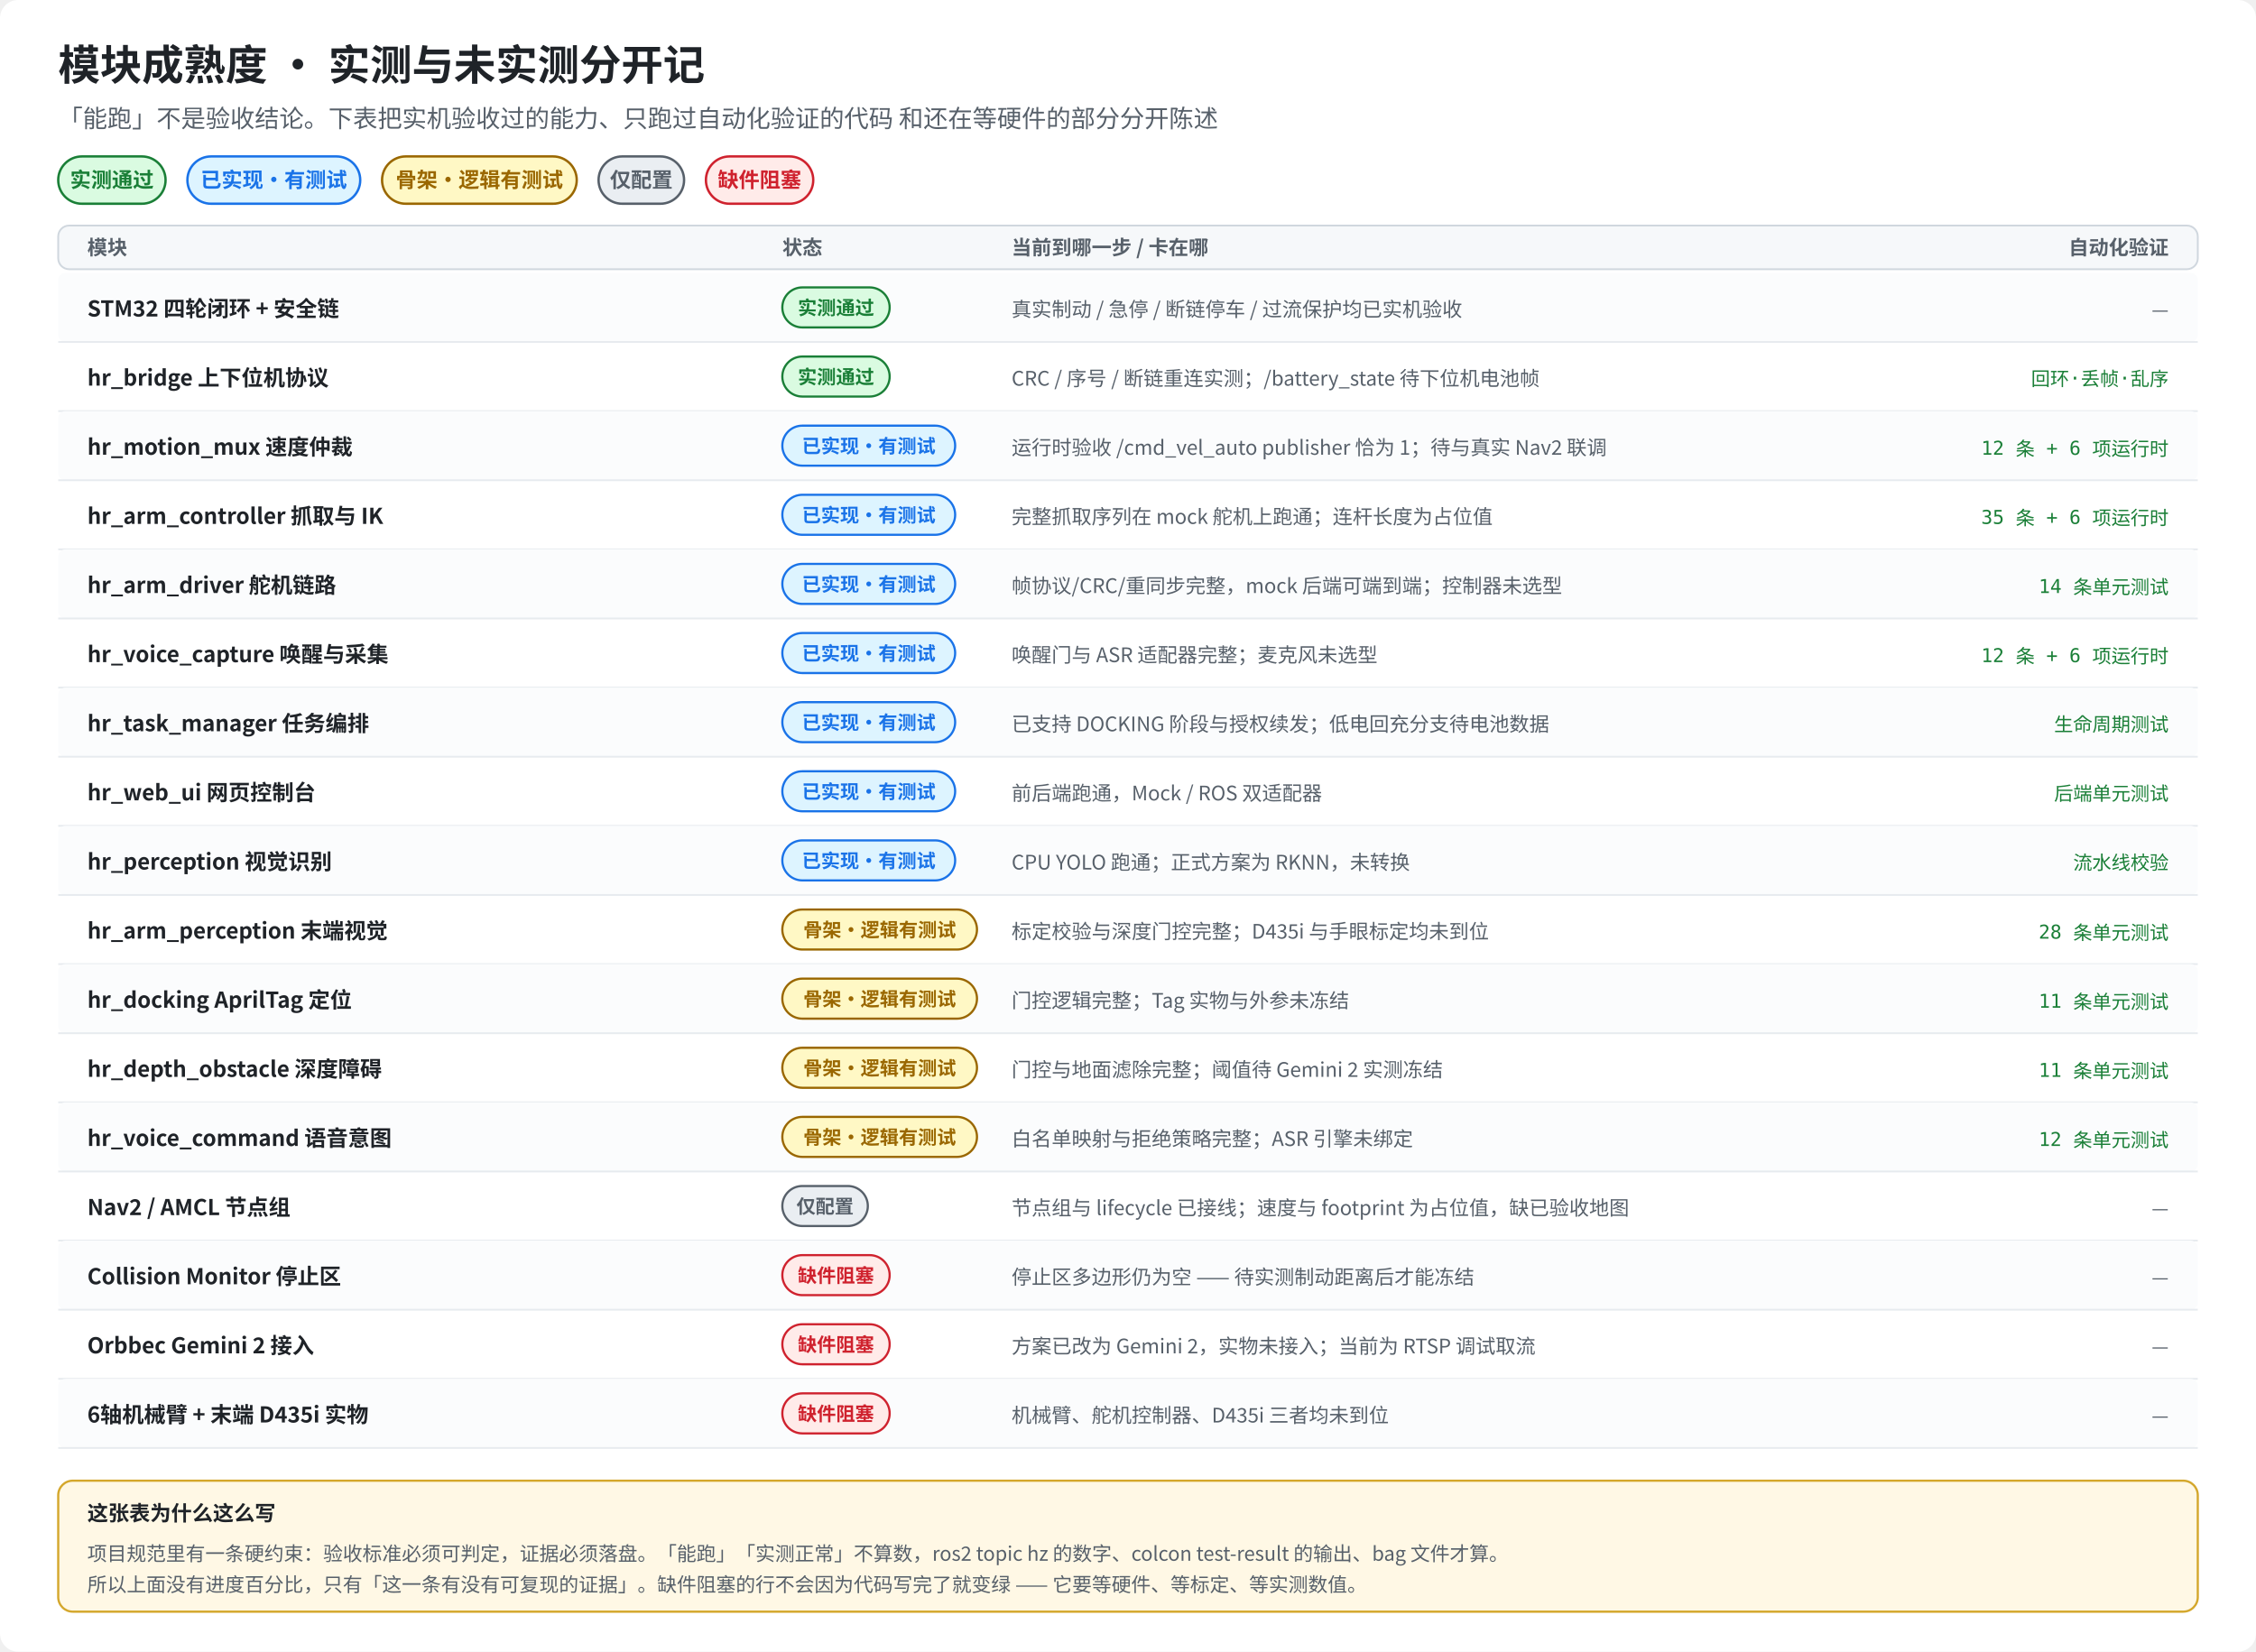
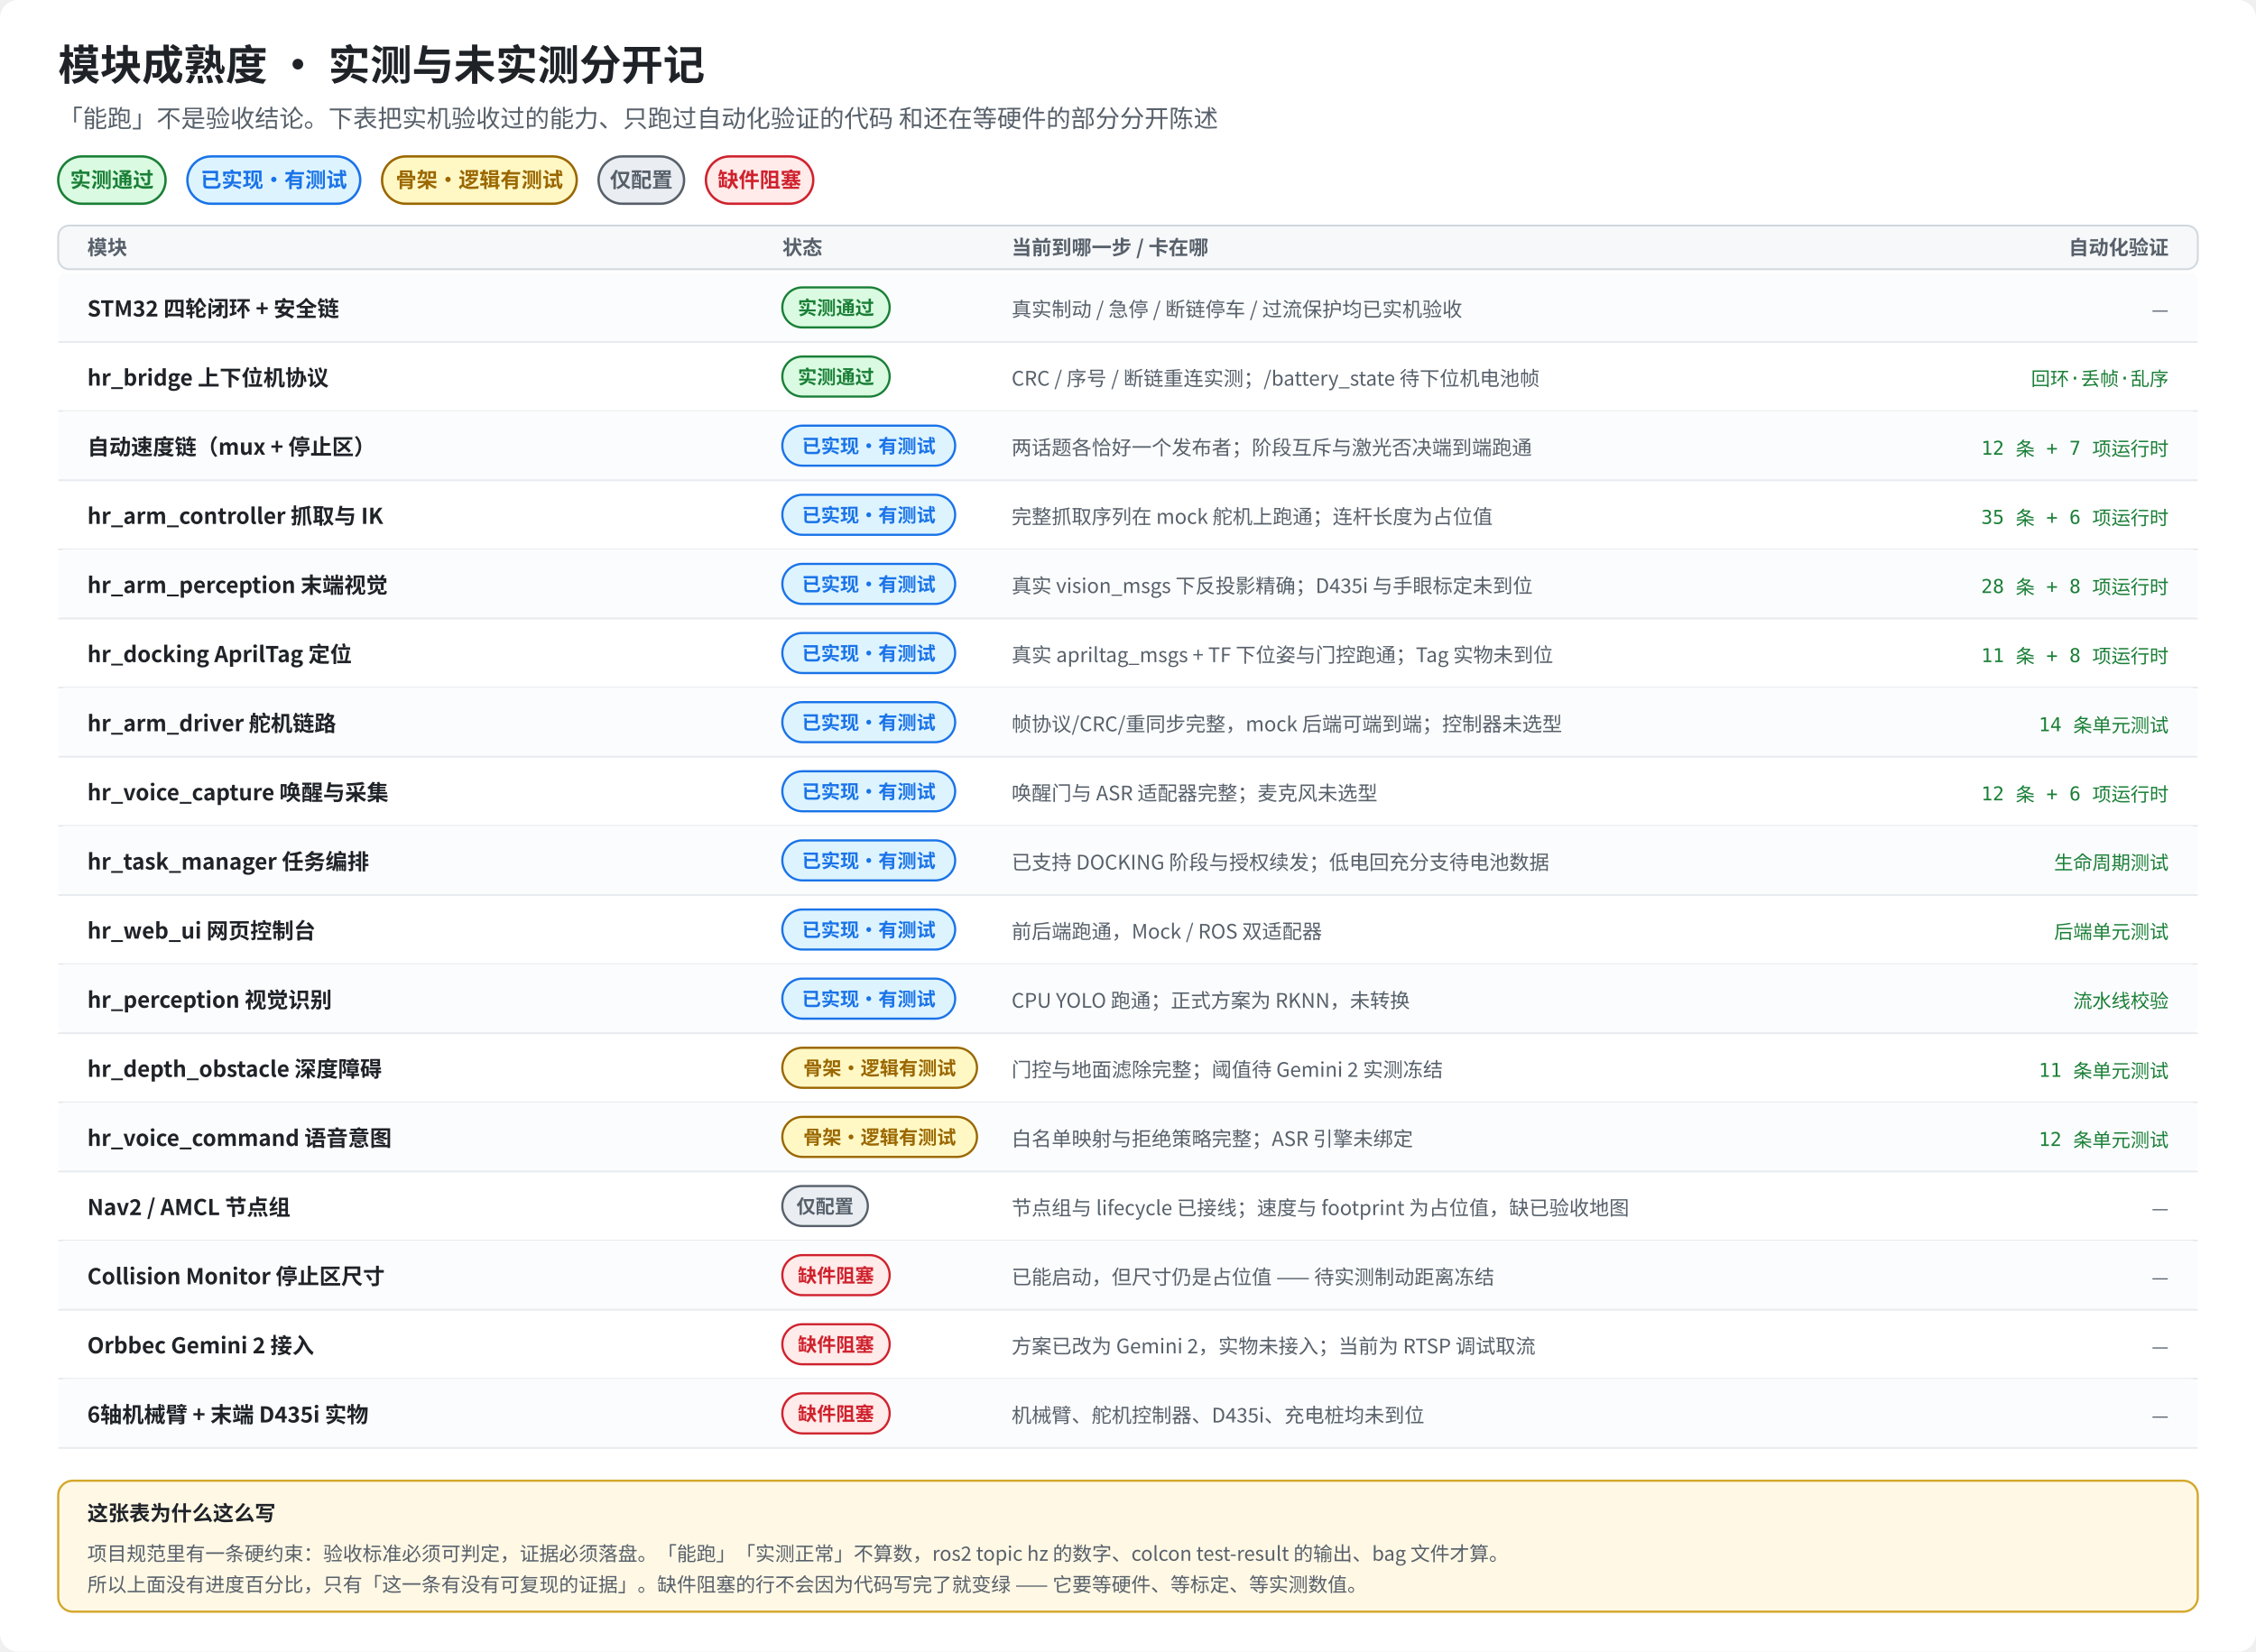
<svg xmlns="http://www.w3.org/2000/svg" viewBox="0 0 1240 908" width="1240" height="908" font-family="-apple-system, BlinkMacSystemFont, 'Segoe UI', 'Noto Sans CJK SC', 'Source Han Sans SC', 'Microsoft YaHei', Helvetica, Arial, sans-serif" role="img">
  <rect width="1240" height="908" rx="10" fill="#ffffff" />
  <text x="32" y="44" font-size="23" font-weight="700" fill="#1f2328">模块成熟度 · 实测与未实测分开记</text>
  <text x="32" y="70" font-size="13.5" fill="#57606a">「能跑」不是验收结论。下表把实机验收过的能力、只跑过自动化验证的代码 和还在等硬件的部分分开陈述</text>
  <rect x="32" y="86" width="59" height="26" rx="13" fill="#dafbe1" stroke="#1a7f37" stroke-width="1.3" />
  <text x="61.5" y="103.0" font-size="11.5" font-weight="700" text-anchor="middle" fill="#1a7f37">实测通过</text>
  <rect x="103" y="86" width="95" height="26" rx="13" fill="#ddf4ff" stroke="#1a73e8" stroke-width="1.3" />
  <text x="150.5" y="103.0" font-size="11.5" font-weight="700" text-anchor="middle" fill="#1a73e8">已实现·有测试</text>
  <rect x="210" y="86" width="107" height="26" rx="13" fill="#fff8c5" stroke="#9a6700" stroke-width="1.3" />
  <text x="263.5" y="103.0" font-size="11.5" font-weight="700" text-anchor="middle" fill="#9a6700">骨架·逻辑有测试</text>
  <rect x="329" y="86" width="47" height="26" rx="13" fill="#eaeef2" stroke="#57606a" stroke-width="1.3" />
  <text x="352.5" y="103.0" font-size="11.5" font-weight="700" text-anchor="middle" fill="#57606a">仅配置</text>
  <rect x="388" y="86" width="59" height="26" rx="13" fill="#ffebe9" stroke="#cf222e" stroke-width="1.3" />
  <text x="417.5" y="103.0" font-size="11.5" font-weight="700" text-anchor="middle" fill="#cf222e">缺件阻塞</text>
  <rect x="32" y="124" width="1176" height="24" rx="6" fill="#f6f8fa" stroke="#d0d7de" stroke-width="1" />
  <text x="48" y="140.0" font-size="11" font-weight="700" text-anchor="start" fill="#57606a">模块</text>
  <text x="430" y="140.0" font-size="11" font-weight="700" text-anchor="start" fill="#57606a">状态</text>
  <text x="556" y="140.0" font-size="11" font-weight="700" text-anchor="start" fill="#57606a">当前到哪一步 / 卡在哪</text>
  <text x="1192" y="140.0" font-size="11" font-weight="700" text-anchor="end" fill="#57606a">自动化验证</text>
  <rect x="32" y="150" width="1176" height="38" rx="4" fill="#fbfcfd" stroke="#fbfcfd" stroke-width="0" />
  <text x="48" y="174.0" font-size="12" font-weight="600" text-anchor="start" fill="#1f2328">STM32 四轮闭环 + 安全链</text>
  <rect x="430" y="158" width="59" height="22" rx="11" fill="#dafbe1" stroke="#1a7f37" stroke-width="1.2" />
  <text x="459.5" y="173.0" font-size="10.5" font-weight="700" text-anchor="middle" fill="#1a7f37">实测通过</text>
  <text x="556" y="174.0" font-size="11" font-weight="400" text-anchor="start" fill="#57606a">真实制动 / 急停 / 断链停车 / 过流保护均已实机验收</text>
  <text x="1192" y="174.0" font-size="10.5" font-weight="400" text-anchor="end" fill="#57606a">—</text>
  <line x1="32" y1="188" x2="1208" y2="188" stroke="#e7ebef" stroke-width="1" />
  <text x="48" y="212.0" font-size="12" font-weight="600" text-anchor="start" fill="#1f2328">hr_bridge 上下位机协议</text>
  <rect x="430" y="196" width="59" height="22" rx="11" fill="#dafbe1" stroke="#1a7f37" stroke-width="1.2" />
  <text x="459.5" y="211.0" font-size="10.5" font-weight="700" text-anchor="middle" fill="#1a7f37">实测通过</text>
  <text x="556" y="212.0" font-size="11" font-weight="400" text-anchor="start" fill="#57606a">CRC / 序号 / 断链重连实测；/battery_state 待下位机电池帧</text>
  <text x="1192" y="212.0" font-size="10.5" font-weight="400" text-anchor="end" fill="#1a7f37" font-family="ui-monospace, SFMono-Regular, 'SF Mono', Menlo, Consolas, monospace">回环·丢帧·乱序</text>
  <line x1="32" y1="226" x2="1208" y2="226" stroke="#e7ebef" stroke-width="1" />
  <rect x="32" y="226" width="1176" height="38" rx="4" fill="#fbfcfd" stroke="#fbfcfd" stroke-width="0" />
-   <text x="48" y="250.0" font-size="12" font-weight="600" text-anchor="start" fill="#1f2328">hr_motion_mux 速度仲裁</text>
+   <text x="48" y="250.0" font-size="12" font-weight="600" text-anchor="start" fill="#1f2328">自动速度链（mux + 停止区）</text>
  <rect x="430" y="234" width="95" height="22" rx="11" fill="#ddf4ff" stroke="#1a73e8" stroke-width="1.2" />
  <text x="477.5" y="249.0" font-size="10.5" font-weight="700" text-anchor="middle" fill="#1a73e8">已实现·有测试</text>
-   <text x="556" y="250.0" font-size="11" font-weight="400" text-anchor="start" fill="#57606a">运行时验收 /cmd_vel_auto publisher 恰为 1；待与真实 Nav2 联调</text>
-   <text x="1192" y="250.0" font-size="10.5" font-weight="400" text-anchor="end" fill="#1a7f37" font-family="ui-monospace, SFMono-Regular, 'SF Mono', Menlo, Consolas, monospace">12 条 + 6 项运行时</text>
+   <text x="556" y="250.0" font-size="11" font-weight="400" text-anchor="start" fill="#57606a">两话题各恰好一个发布者；阶段互斥与激光否决端到端跑通</text>
+   <text x="1192" y="250.0" font-size="10.5" font-weight="400" text-anchor="end" fill="#1a7f37" font-family="ui-monospace, SFMono-Regular, 'SF Mono', Menlo, Consolas, monospace">12 条 + 7 项运行时</text>
  <line x1="32" y1="264" x2="1208" y2="264" stroke="#e7ebef" stroke-width="1" />
  <text x="48" y="288.0" font-size="12" font-weight="600" text-anchor="start" fill="#1f2328">hr_arm_controller 抓取与 IK</text>
  <rect x="430" y="272" width="95" height="22" rx="11" fill="#ddf4ff" stroke="#1a73e8" stroke-width="1.2" />
  <text x="477.5" y="287.0" font-size="10.5" font-weight="700" text-anchor="middle" fill="#1a73e8">已实现·有测试</text>
  <text x="556" y="288.0" font-size="11" font-weight="400" text-anchor="start" fill="#57606a">完整抓取序列在 mock 舵机上跑通；连杆长度为占位值</text>
  <text x="1192" y="288.0" font-size="10.5" font-weight="400" text-anchor="end" fill="#1a7f37" font-family="ui-monospace, SFMono-Regular, 'SF Mono', Menlo, Consolas, monospace">35 条 + 6 项运行时</text>
  <line x1="32" y1="302" x2="1208" y2="302" stroke="#e7ebef" stroke-width="1" />
  <rect x="32" y="302" width="1176" height="38" rx="4" fill="#fbfcfd" stroke="#fbfcfd" stroke-width="0" />
-   <text x="48" y="326.0" font-size="12" font-weight="600" text-anchor="start" fill="#1f2328">hr_arm_driver 舵机链路</text>
+   <text x="48" y="326.0" font-size="12" font-weight="600" text-anchor="start" fill="#1f2328">hr_arm_perception 末端视觉</text>
  <rect x="430" y="310" width="95" height="22" rx="11" fill="#ddf4ff" stroke="#1a73e8" stroke-width="1.2" />
  <text x="477.5" y="325.0" font-size="10.5" font-weight="700" text-anchor="middle" fill="#1a73e8">已实现·有测试</text>
-   <text x="556" y="326.0" font-size="11" font-weight="400" text-anchor="start" fill="#57606a">帧协议/CRC/重同步完整，mock 后端可端到端；控制器未选型</text>
-   <text x="1192" y="326.0" font-size="10.5" font-weight="400" text-anchor="end" fill="#1a7f37" font-family="ui-monospace, SFMono-Regular, 'SF Mono', Menlo, Consolas, monospace">14 条单元测试</text>
+   <text x="556" y="326.0" font-size="11" font-weight="400" text-anchor="start" fill="#57606a">真实 vision_msgs 下反投影精确；D435i 与手眼标定未到位</text>
+   <text x="1192" y="326.0" font-size="10.5" font-weight="400" text-anchor="end" fill="#1a7f37" font-family="ui-monospace, SFMono-Regular, 'SF Mono', Menlo, Consolas, monospace">28 条 + 8 项运行时</text>
  <line x1="32" y1="340" x2="1208" y2="340" stroke="#e7ebef" stroke-width="1" />
-   <text x="48" y="364.0" font-size="12" font-weight="600" text-anchor="start" fill="#1f2328">hr_voice_capture 唤醒与采集</text>
+   <text x="48" y="364.0" font-size="12" font-weight="600" text-anchor="start" fill="#1f2328">hr_docking AprilTag 定位</text>
  <rect x="430" y="348" width="95" height="22" rx="11" fill="#ddf4ff" stroke="#1a73e8" stroke-width="1.2" />
  <text x="477.5" y="363.0" font-size="10.5" font-weight="700" text-anchor="middle" fill="#1a73e8">已实现·有测试</text>
-   <text x="556" y="364.0" font-size="11" font-weight="400" text-anchor="start" fill="#57606a">唤醒门与 ASR 适配器完整；麦克风未选型</text>
-   <text x="1192" y="364.0" font-size="10.5" font-weight="400" text-anchor="end" fill="#1a7f37" font-family="ui-monospace, SFMono-Regular, 'SF Mono', Menlo, Consolas, monospace">12 条 + 6 项运行时</text>
+   <text x="556" y="364.0" font-size="11" font-weight="400" text-anchor="start" fill="#57606a">真实 apriltag_msgs + TF 下位姿与门控跑通；Tag 实物未到位</text>
+   <text x="1192" y="364.0" font-size="10.5" font-weight="400" text-anchor="end" fill="#1a7f37" font-family="ui-monospace, SFMono-Regular, 'SF Mono', Menlo, Consolas, monospace">11 条 + 8 项运行时</text>
  <line x1="32" y1="378" x2="1208" y2="378" stroke="#e7ebef" stroke-width="1" />
  <rect x="32" y="378" width="1176" height="38" rx="4" fill="#fbfcfd" stroke="#fbfcfd" stroke-width="0" />
-   <text x="48" y="402.0" font-size="12" font-weight="600" text-anchor="start" fill="#1f2328">hr_task_manager 任务编排</text>
+   <text x="48" y="402.0" font-size="12" font-weight="600" text-anchor="start" fill="#1f2328">hr_arm_driver 舵机链路</text>
  <rect x="430" y="386" width="95" height="22" rx="11" fill="#ddf4ff" stroke="#1a73e8" stroke-width="1.2" />
  <text x="477.5" y="401.0" font-size="10.5" font-weight="700" text-anchor="middle" fill="#1a73e8">已实现·有测试</text>
-   <text x="556" y="402.0" font-size="11" font-weight="400" text-anchor="start" fill="#57606a">已支持 DOCKING 阶段与授权续发；低电回充分支待电池数据</text>
-   <text x="1192" y="402.0" font-size="10.5" font-weight="400" text-anchor="end" fill="#1a7f37" font-family="ui-monospace, SFMono-Regular, 'SF Mono', Menlo, Consolas, monospace">生命周期测试</text>
+   <text x="556" y="402.0" font-size="11" font-weight="400" text-anchor="start" fill="#57606a">帧协议/CRC/重同步完整，mock 后端可端到端；控制器未选型</text>
+   <text x="1192" y="402.0" font-size="10.5" font-weight="400" text-anchor="end" fill="#1a7f37" font-family="ui-monospace, SFMono-Regular, 'SF Mono', Menlo, Consolas, monospace">14 条单元测试</text>
  <line x1="32" y1="416" x2="1208" y2="416" stroke="#e7ebef" stroke-width="1" />
-   <text x="48" y="440.0" font-size="12" font-weight="600" text-anchor="start" fill="#1f2328">hr_web_ui 网页控制台</text>
+   <text x="48" y="440.0" font-size="12" font-weight="600" text-anchor="start" fill="#1f2328">hr_voice_capture 唤醒与采集</text>
  <rect x="430" y="424" width="95" height="22" rx="11" fill="#ddf4ff" stroke="#1a73e8" stroke-width="1.2" />
  <text x="477.5" y="439.0" font-size="10.5" font-weight="700" text-anchor="middle" fill="#1a73e8">已实现·有测试</text>
-   <text x="556" y="440.0" font-size="11" font-weight="400" text-anchor="start" fill="#57606a">前后端跑通，Mock / ROS 双适配器</text>
-   <text x="1192" y="440.0" font-size="10.5" font-weight="400" text-anchor="end" fill="#1a7f37" font-family="ui-monospace, SFMono-Regular, 'SF Mono', Menlo, Consolas, monospace">后端单元测试</text>
+   <text x="556" y="440.0" font-size="11" font-weight="400" text-anchor="start" fill="#57606a">唤醒门与 ASR 适配器完整；麦克风未选型</text>
+   <text x="1192" y="440.0" font-size="10.5" font-weight="400" text-anchor="end" fill="#1a7f37" font-family="ui-monospace, SFMono-Regular, 'SF Mono', Menlo, Consolas, monospace">12 条 + 6 项运行时</text>
  <line x1="32" y1="454" x2="1208" y2="454" stroke="#e7ebef" stroke-width="1" />
  <rect x="32" y="454" width="1176" height="38" rx="4" fill="#fbfcfd" stroke="#fbfcfd" stroke-width="0" />
-   <text x="48" y="478.0" font-size="12" font-weight="600" text-anchor="start" fill="#1f2328">hr_perception 视觉识别</text>
+   <text x="48" y="478.0" font-size="12" font-weight="600" text-anchor="start" fill="#1f2328">hr_task_manager 任务编排</text>
  <rect x="430" y="462" width="95" height="22" rx="11" fill="#ddf4ff" stroke="#1a73e8" stroke-width="1.2" />
  <text x="477.5" y="477.0" font-size="10.5" font-weight="700" text-anchor="middle" fill="#1a73e8">已实现·有测试</text>
-   <text x="556" y="478.0" font-size="11" font-weight="400" text-anchor="start" fill="#57606a">CPU YOLO 跑通；正式方案为 RKNN，未转换</text>
-   <text x="1192" y="478.0" font-size="10.5" font-weight="400" text-anchor="end" fill="#1a7f37" font-family="ui-monospace, SFMono-Regular, 'SF Mono', Menlo, Consolas, monospace">流水线校验</text>
+   <text x="556" y="478.0" font-size="11" font-weight="400" text-anchor="start" fill="#57606a">已支持 DOCKING 阶段与授权续发；低电回充分支待电池数据</text>
+   <text x="1192" y="478.0" font-size="10.5" font-weight="400" text-anchor="end" fill="#1a7f37" font-family="ui-monospace, SFMono-Regular, 'SF Mono', Menlo, Consolas, monospace">生命周期测试</text>
  <line x1="32" y1="492" x2="1208" y2="492" stroke="#e7ebef" stroke-width="1" />
-   <text x="48" y="516.0" font-size="12" font-weight="600" text-anchor="start" fill="#1f2328">hr_arm_perception 末端视觉</text>
-   <rect x="430" y="500" width="107" height="22" rx="11" fill="#fff8c5" stroke="#9a6700" stroke-width="1.2" />
-   <text x="483.5" y="515.0" font-size="10.5" font-weight="700" text-anchor="middle" fill="#9a6700">骨架·逻辑有测试</text>
-   <text x="556" y="516.0" font-size="11" font-weight="400" text-anchor="start" fill="#57606a">标定校验与深度门控完整；D435i 与手眼标定均未到位</text>
-   <text x="1192" y="516.0" font-size="10.5" font-weight="400" text-anchor="end" fill="#1a7f37" font-family="ui-monospace, SFMono-Regular, 'SF Mono', Menlo, Consolas, monospace">28 条单元测试</text>
+   <text x="48" y="516.0" font-size="12" font-weight="600" text-anchor="start" fill="#1f2328">hr_web_ui 网页控制台</text>
+   <rect x="430" y="500" width="95" height="22" rx="11" fill="#ddf4ff" stroke="#1a73e8" stroke-width="1.2" />
+   <text x="477.5" y="515.0" font-size="10.5" font-weight="700" text-anchor="middle" fill="#1a73e8">已实现·有测试</text>
+   <text x="556" y="516.0" font-size="11" font-weight="400" text-anchor="start" fill="#57606a">前后端跑通，Mock / ROS 双适配器</text>
+   <text x="1192" y="516.0" font-size="10.5" font-weight="400" text-anchor="end" fill="#1a7f37" font-family="ui-monospace, SFMono-Regular, 'SF Mono', Menlo, Consolas, monospace">后端单元测试</text>
  <line x1="32" y1="530" x2="1208" y2="530" stroke="#e7ebef" stroke-width="1" />
  <rect x="32" y="530" width="1176" height="38" rx="4" fill="#fbfcfd" stroke="#fbfcfd" stroke-width="0" />
-   <text x="48" y="554.0" font-size="12" font-weight="600" text-anchor="start" fill="#1f2328">hr_docking AprilTag 定位</text>
-   <rect x="430" y="538" width="107" height="22" rx="11" fill="#fff8c5" stroke="#9a6700" stroke-width="1.2" />
-   <text x="483.5" y="553.0" font-size="10.5" font-weight="700" text-anchor="middle" fill="#9a6700">骨架·逻辑有测试</text>
-   <text x="556" y="554.0" font-size="11" font-weight="400" text-anchor="start" fill="#57606a">门控逻辑完整；Tag 实物与外参未冻结</text>
-   <text x="1192" y="554.0" font-size="10.5" font-weight="400" text-anchor="end" fill="#1a7f37" font-family="ui-monospace, SFMono-Regular, 'SF Mono', Menlo, Consolas, monospace">11 条单元测试</text>
+   <text x="48" y="554.0" font-size="12" font-weight="600" text-anchor="start" fill="#1f2328">hr_perception 视觉识别</text>
+   <rect x="430" y="538" width="95" height="22" rx="11" fill="#ddf4ff" stroke="#1a73e8" stroke-width="1.2" />
+   <text x="477.5" y="553.0" font-size="10.5" font-weight="700" text-anchor="middle" fill="#1a73e8">已实现·有测试</text>
+   <text x="556" y="554.0" font-size="11" font-weight="400" text-anchor="start" fill="#57606a">CPU YOLO 跑通；正式方案为 RKNN，未转换</text>
+   <text x="1192" y="554.0" font-size="10.5" font-weight="400" text-anchor="end" fill="#1a7f37" font-family="ui-monospace, SFMono-Regular, 'SF Mono', Menlo, Consolas, monospace">流水线校验</text>
  <line x1="32" y1="568" x2="1208" y2="568" stroke="#e7ebef" stroke-width="1" />
  <text x="48" y="592.0" font-size="12" font-weight="600" text-anchor="start" fill="#1f2328">hr_depth_obstacle 深度障碍</text>
  <rect x="430" y="576" width="107" height="22" rx="11" fill="#fff8c5" stroke="#9a6700" stroke-width="1.2" />
  <text x="483.5" y="591.0" font-size="10.5" font-weight="700" text-anchor="middle" fill="#9a6700">骨架·逻辑有测试</text>
  <text x="556" y="592.0" font-size="11" font-weight="400" text-anchor="start" fill="#57606a">门控与地面滤除完整；阈值待 Gemini 2 实测冻结</text>
  <text x="1192" y="592.0" font-size="10.5" font-weight="400" text-anchor="end" fill="#1a7f37" font-family="ui-monospace, SFMono-Regular, 'SF Mono', Menlo, Consolas, monospace">11 条单元测试</text>
  <line x1="32" y1="606" x2="1208" y2="606" stroke="#e7ebef" stroke-width="1" />
  <rect x="32" y="606" width="1176" height="38" rx="4" fill="#fbfcfd" stroke="#fbfcfd" stroke-width="0" />
  <text x="48" y="630.0" font-size="12" font-weight="600" text-anchor="start" fill="#1f2328">hr_voice_command 语音意图</text>
  <rect x="430" y="614" width="107" height="22" rx="11" fill="#fff8c5" stroke="#9a6700" stroke-width="1.2" />
  <text x="483.5" y="629.0" font-size="10.5" font-weight="700" text-anchor="middle" fill="#9a6700">骨架·逻辑有测试</text>
  <text x="556" y="630.0" font-size="11" font-weight="400" text-anchor="start" fill="#57606a">白名单映射与拒绝策略完整；ASR 引擎未绑定</text>
  <text x="1192" y="630.0" font-size="10.5" font-weight="400" text-anchor="end" fill="#1a7f37" font-family="ui-monospace, SFMono-Regular, 'SF Mono', Menlo, Consolas, monospace">12 条单元测试</text>
  <line x1="32" y1="644" x2="1208" y2="644" stroke="#e7ebef" stroke-width="1" />
  <text x="48" y="668.0" font-size="12" font-weight="600" text-anchor="start" fill="#1f2328">Nav2 / AMCL 节点组</text>
  <rect x="430" y="652" width="47" height="22" rx="11" fill="#eaeef2" stroke="#57606a" stroke-width="1.2" />
  <text x="453.5" y="667.0" font-size="10.5" font-weight="700" text-anchor="middle" fill="#57606a">仅配置</text>
  <text x="556" y="668.0" font-size="11" font-weight="400" text-anchor="start" fill="#57606a">节点组与 lifecycle 已接线；速度与 footprint 为占位值，缺已验收地图</text>
  <text x="1192" y="668.0" font-size="10.5" font-weight="400" text-anchor="end" fill="#57606a">—</text>
  <line x1="32" y1="682" x2="1208" y2="682" stroke="#e7ebef" stroke-width="1" />
  <rect x="32" y="682" width="1176" height="38" rx="4" fill="#fbfcfd" stroke="#fbfcfd" stroke-width="0" />
-   <text x="48" y="706.0" font-size="12" font-weight="600" text-anchor="start" fill="#1f2328">Collision Monitor 停止区</text>
+   <text x="48" y="706.0" font-size="12" font-weight="600" text-anchor="start" fill="#1f2328">Collision Monitor 停止区尺寸</text>
  <rect x="430" y="690" width="59" height="22" rx="11" fill="#ffebe9" stroke="#cf222e" stroke-width="1.2" />
  <text x="459.5" y="705.0" font-size="10.5" font-weight="700" text-anchor="middle" fill="#cf222e">缺件阻塞</text>
-   <text x="556" y="706.0" font-size="11" font-weight="400" text-anchor="start" fill="#57606a">停止区多边形仍为空 —— 待实测制动距离后才能冻结</text>
+   <text x="556" y="706.0" font-size="11" font-weight="400" text-anchor="start" fill="#57606a">已能启动，但尺寸仍是占位值 —— 待实测制动距离冻结</text>
  <text x="1192" y="706.0" font-size="10.5" font-weight="400" text-anchor="end" fill="#57606a">—</text>
  <line x1="32" y1="720" x2="1208" y2="720" stroke="#e7ebef" stroke-width="1" />
  <text x="48" y="744.0" font-size="12" font-weight="600" text-anchor="start" fill="#1f2328">Orbbec Gemini 2 接入</text>
  <rect x="430" y="728" width="59" height="22" rx="11" fill="#ffebe9" stroke="#cf222e" stroke-width="1.2" />
  <text x="459.5" y="743.0" font-size="10.5" font-weight="700" text-anchor="middle" fill="#cf222e">缺件阻塞</text>
  <text x="556" y="744.0" font-size="11" font-weight="400" text-anchor="start" fill="#57606a">方案已改为 Gemini 2，实物未接入；当前为 RTSP 调试取流</text>
  <text x="1192" y="744.0" font-size="10.5" font-weight="400" text-anchor="end" fill="#57606a">—</text>
  <line x1="32" y1="758" x2="1208" y2="758" stroke="#e7ebef" stroke-width="1" />
  <rect x="32" y="758" width="1176" height="38" rx="4" fill="#fbfcfd" stroke="#fbfcfd" stroke-width="0" />
  <text x="48" y="782.0" font-size="12" font-weight="600" text-anchor="start" fill="#1f2328">6轴机械臂 + 末端 D435i 实物</text>
  <rect x="430" y="766" width="59" height="22" rx="11" fill="#ffebe9" stroke="#cf222e" stroke-width="1.2" />
  <text x="459.5" y="781.0" font-size="10.5" font-weight="700" text-anchor="middle" fill="#cf222e">缺件阻塞</text>
-   <text x="556" y="782.0" font-size="11" font-weight="400" text-anchor="start" fill="#57606a">机械臂、舵机控制器、D435i 三者均未到位</text>
+   <text x="556" y="782.0" font-size="11" font-weight="400" text-anchor="start" fill="#57606a">机械臂、舵机控制器、D435i、充电桩均未到位</text>
  <text x="1192" y="782.0" font-size="10.5" font-weight="400" text-anchor="end" fill="#57606a">—</text>
  <line x1="32" y1="796" x2="1208" y2="796" stroke="#e7ebef" stroke-width="1" />
  <rect x="32" y="814" width="1176" height="72" rx="8" fill="#fff8e5" stroke="#d4a72c" stroke-width="1.2" />
  <text x="48" y="836.0" font-size="11.5" font-weight="700" text-anchor="start" fill="#1f2328">这张表为什么这么写</text>
  <text x="48" y="858.0" font-size="10.8" font-weight="400" text-anchor="start" fill="#57606a">项目规范里有一条硬约束：验收标准必须可判定，证据必须落盘。「能跑」「实测正常」不算数，ros2 topic hz 的数字、colcon test-result 的输出、bag 文件才算。</text>
  <text x="48" y="875.0" font-size="10.8" font-weight="400" text-anchor="start" fill="#57606a">所以上面没有进度百分比，只有「这一条有没有可复现的证据」。缺件阻塞的行不会因为代码写完了就变绿 —— 它要等硬件、等标定、等实测数值。</text>
</svg>
